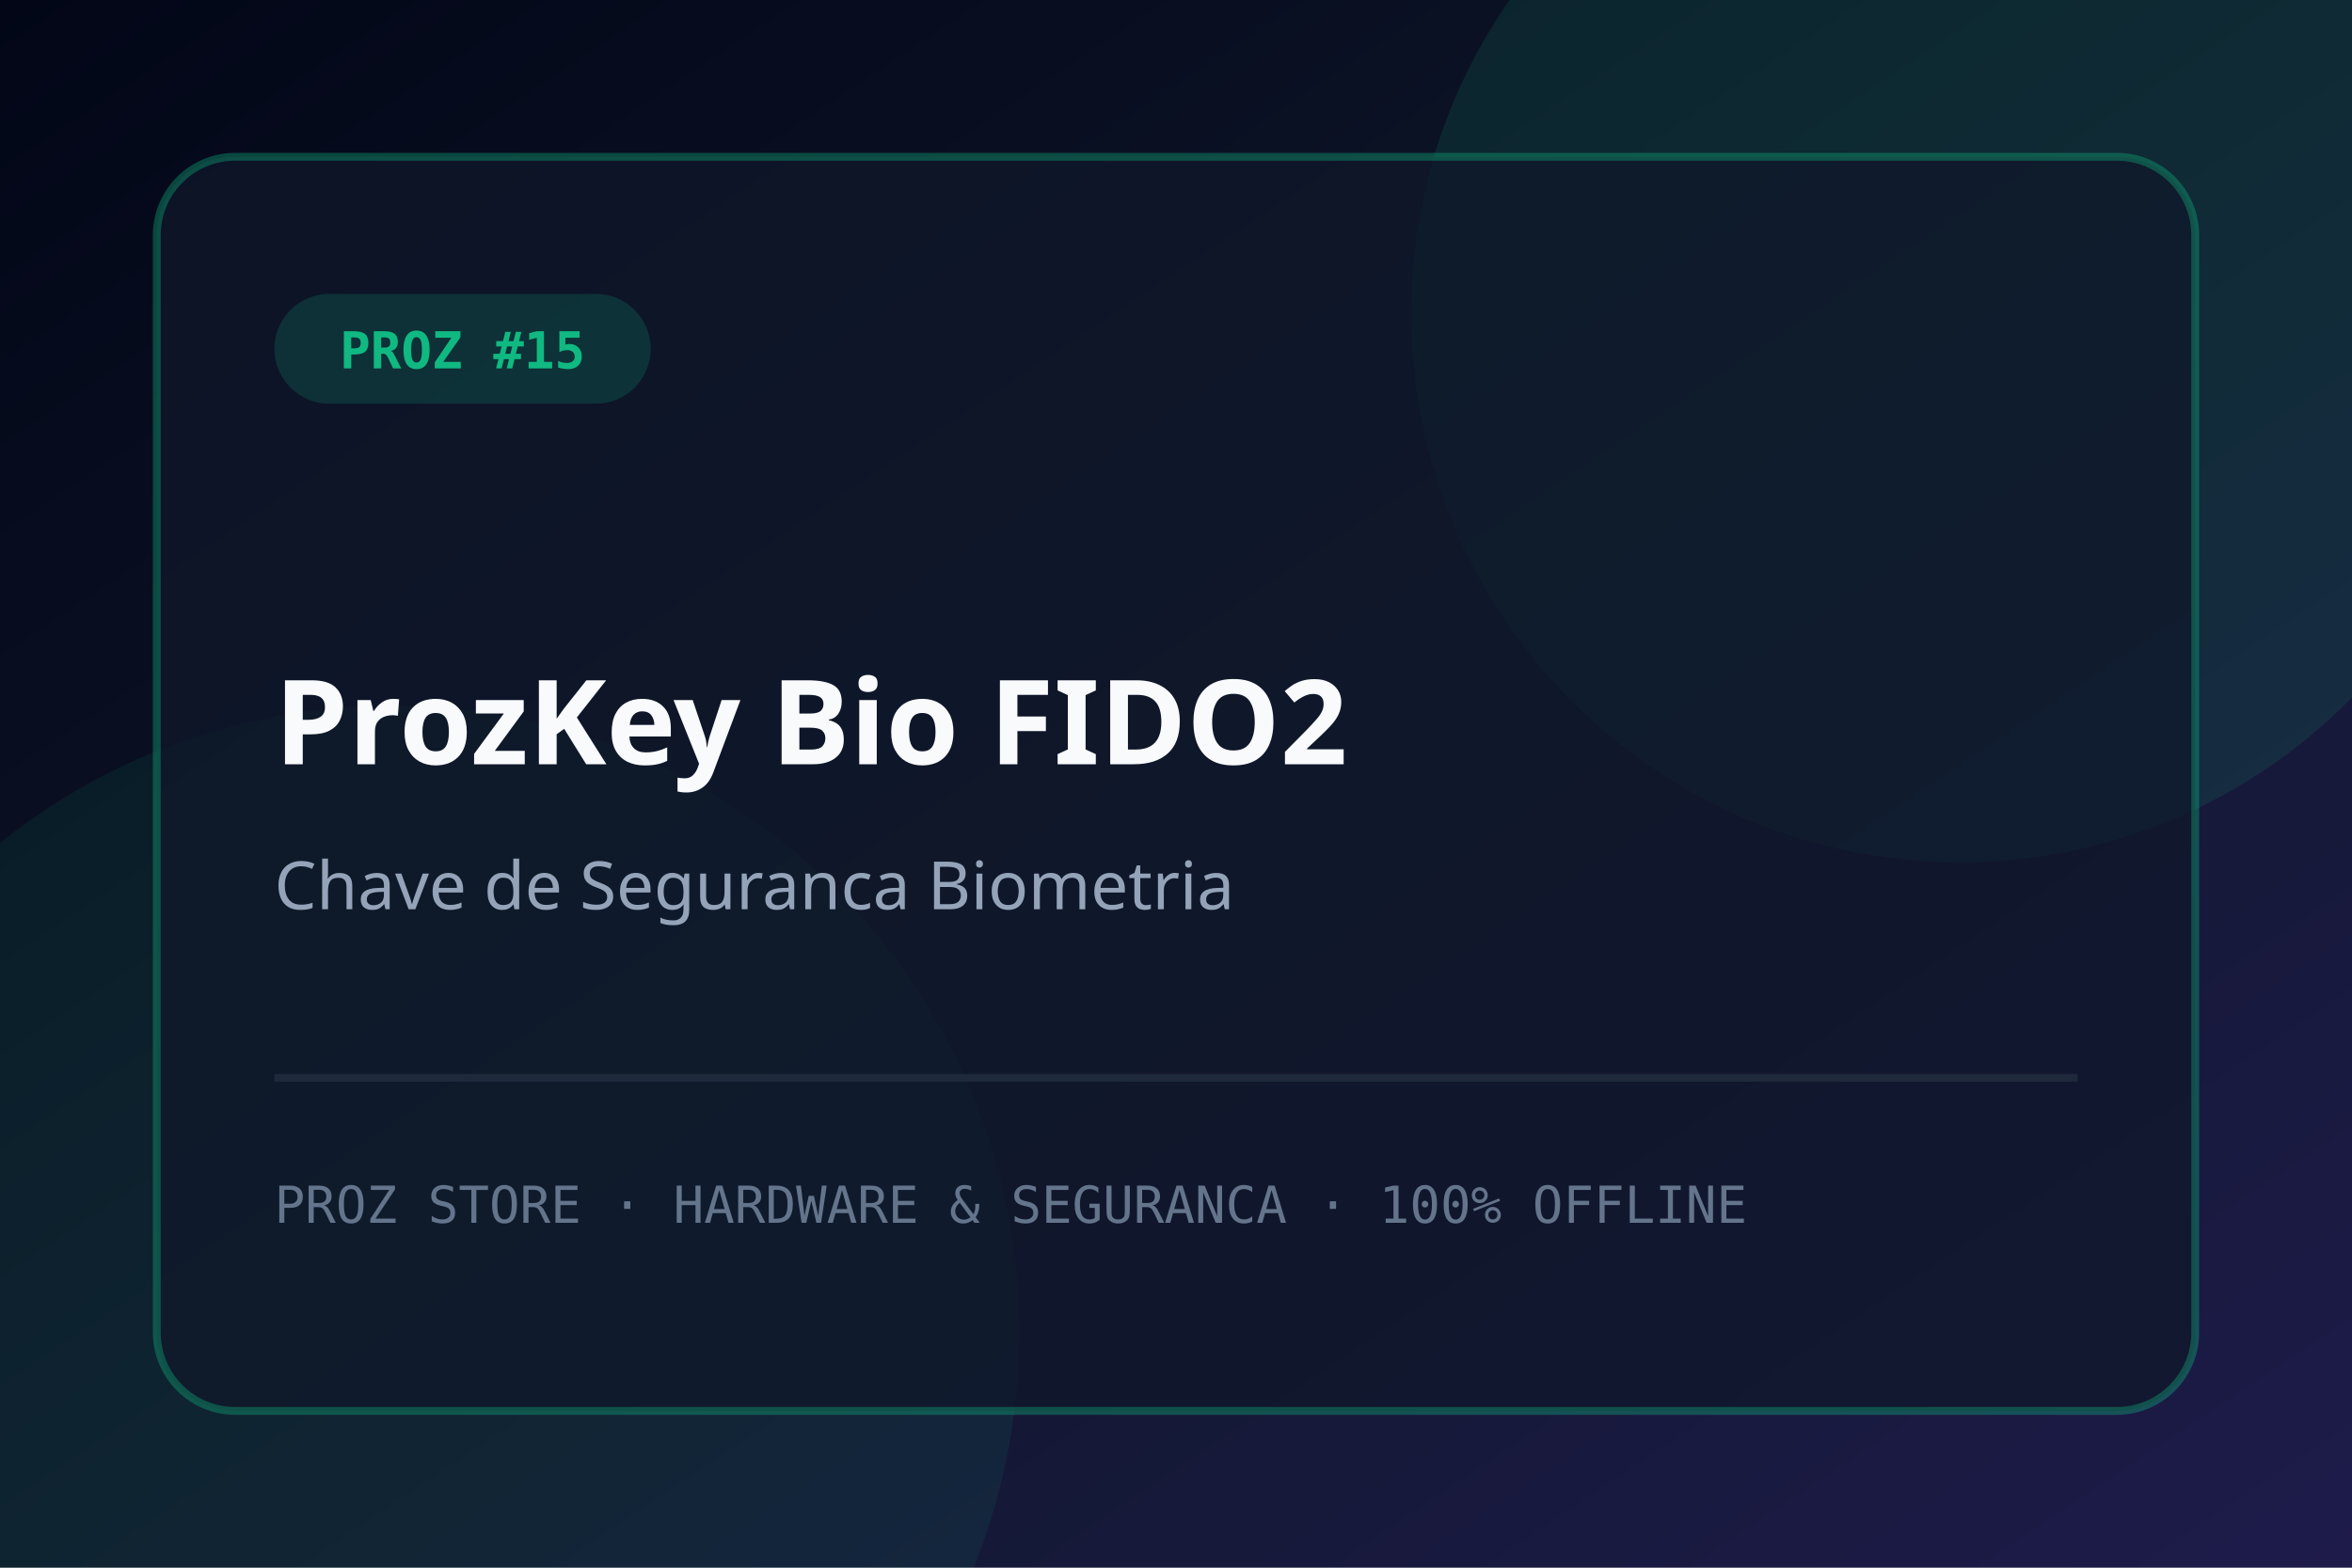
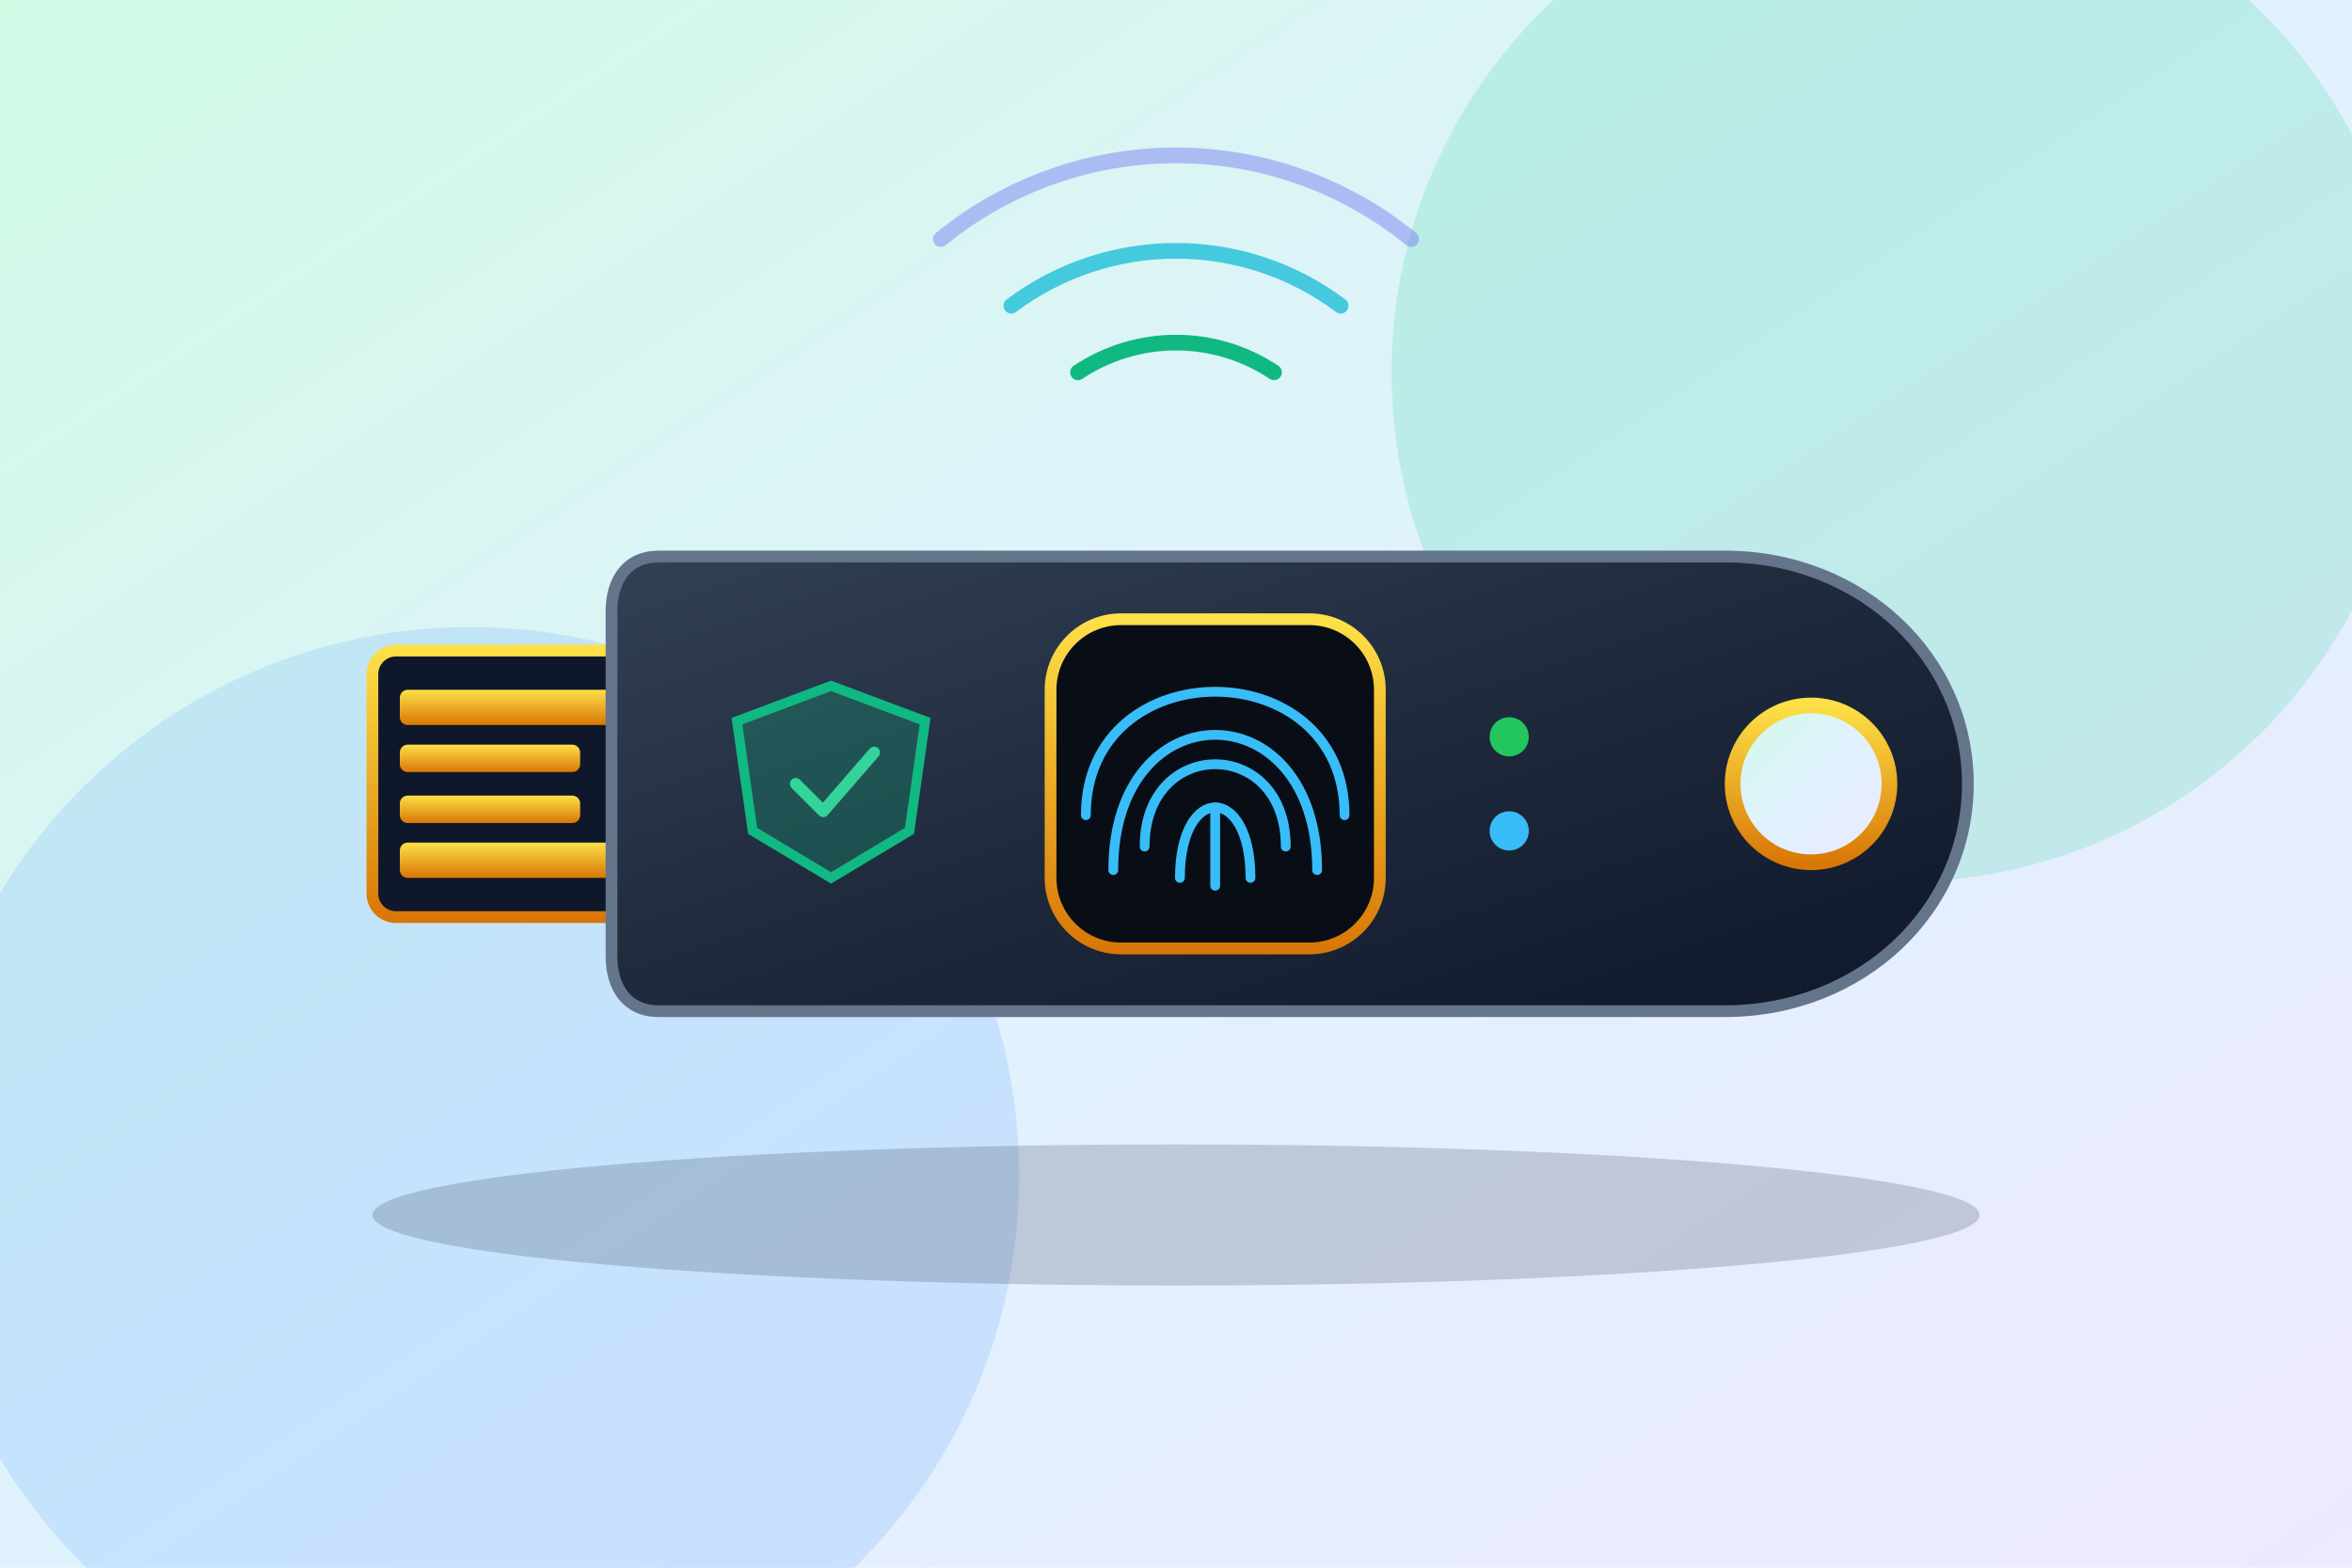
<svg xmlns="http://www.w3.org/2000/svg" viewBox="0 0 600 400" width="600" height="400">
  <defs>
    <linearGradient id="bg" x1="0" y1="0" x2="1" y2="1">
-       <stop offset="0%" stop-color="#020617" />
-       <stop offset="50%" stop-color="#0f172a" />
-       <stop offset="100%" stop-color="#1e1b4b" />
+       <stop offset="0%" stop-color="#d1fae5" />
+       <stop offset="50%" stop-color="#e0f2fe" />
+       <stop offset="100%" stop-color="#ede9fe" />
+     </linearGradient>
+     <linearGradient id="keybody" x1="0" y1="0" x2="1" y2="1">
+       <stop offset="0%" stop-color="#334155" />
+       <stop offset="50%" stop-color="#1e293b" />
+       <stop offset="100%" stop-color="#0f172a" />
+     </linearGradient>
+     <linearGradient id="gold" x1="0" y1="0" x2="0" y2="1">
+       <stop offset="0%" stop-color="#fde047" />
+       <stop offset="100%" stop-color="#d97706" />
    </linearGradient>
  </defs>
  <rect width="600" height="400" fill="url(#bg)" />
-   <circle cx="500" cy="80" r="140" fill="#10b981" opacity="0.12" />
-   <circle cx="100" cy="340" r="160" fill="#10b981" opacity="0.08" />
-   <rect x="40" y="40" width="520" height="320" rx="20" fill="#0f172a" fill-opacity="0.75" stroke="#10b981" stroke-opacity="0.35" stroke-width="2" />
-   <rect x="70" y="75" width="96" height="28" rx="14" fill="#10b981" fill-opacity="0.18" />
-   <text x="118" y="94" font-family="monospace" font-size="13" font-weight="bold" fill="#10b981" text-anchor="middle">PROZ #15</text>
-   <text x="70" y="195" font-family="system-ui, sans-serif" font-size="30" font-weight="800" fill="#f8fafc">ProzKey Bio FIDO2</text>
-   <text x="70" y="232" font-family="system-ui, sans-serif" font-size="17" fill="#94a3b8">Chave de Seguranca Biometria</text>
-   <line x1="70" y1="275" x2="530" y2="275" stroke="#1e293b" stroke-width="2" />
-   <text x="70" y="312" font-family="monospace" font-size="13" fill="#64748b">PROZ STORE · HARDWARE &amp; SEGURANCA · 100% OFFLINE</text>
+   <circle cx="485" cy="95" r="130" fill="#34d399" opacity="0.2" />
+   <circle cx="120" cy="300" r="140" fill="#60a5fa" opacity="0.2" />
+   <ellipse cx="300" cy="310" rx="205" ry="18" fill="#0f172a" opacity="0.18" />
+   <path d="M275,95 A45,45 0 0,1 325,95" fill="none" stroke="#10b981" stroke-width="4" stroke-linecap="round" />
+   <path d="M258,78 A70,70 0 0,1 342,78" fill="none" stroke="#06b6d4" stroke-width="4" stroke-linecap="round" opacity="0.7" />
+   <path d="M240,61 A95,95 0 0,1 360,61" fill="none" stroke="#6366f1" stroke-width="4" stroke-linecap="round" opacity="0.4" />
+   <rect x="95" y="166" width="78" height="68" rx="6" fill="#0f172a" stroke="url(#gold)" stroke-width="3" />
+   <g fill="url(#gold)">
+     <rect x="102" y="176" width="58" height="9" rx="2" />
+     <rect x="102" y="190" width="46" height="7" rx="2" />
+     <rect x="102" y="203" width="46" height="7" rx="2" />
+     <rect x="102" y="215" width="58" height="9" rx="2" />
+   </g>
+   <path d="M168,142 L440,142 C475,142 502,168 502,200 C502,232 475,258 440,258 L168,258 C160,258 156,252 156,244 L156,156 C156,148 160,142 168,142 Z" fill="url(#keybody)" stroke="#64748b" stroke-width="3" />
+   <circle cx="462" cy="200" r="20" fill="url(#bg)" stroke="url(#gold)" stroke-width="4" />
+   <polygon points="212,175 236,184 232,212 212,224 192,212 188,184" fill="#10b981" fill-opacity="0.25" stroke="#10b981" stroke-width="2.5" />
+   <polyline points="203,200 210,207 223,192" fill="none" stroke="#34d399" stroke-width="3" stroke-linecap="round" stroke-linejoin="round" />
+   <rect x="268" y="158" width="84" height="84" rx="18" fill="#090d16" stroke="url(#gold)" stroke-width="3" />
+   <g fill="none" stroke="#38bdf8" stroke-width="2.5" stroke-linecap="round">
+     <path d="M292,216 C292,188 328,188 328,216" />
+     <path d="M284,222 C284,176 336,176 336,222" />
+     <path d="M277,208 C277,166 343,166 343,208" />
+     <path d="M301,224 C301,200 319,200 319,224" />
+     <line x1="310" y1="206" x2="310" y2="226" />
+   </g>
+   <circle cx="385" cy="188" r="5" fill="#22c55e" />
+   <circle cx="385" cy="212" r="5" fill="#38bdf8" />
</svg>
